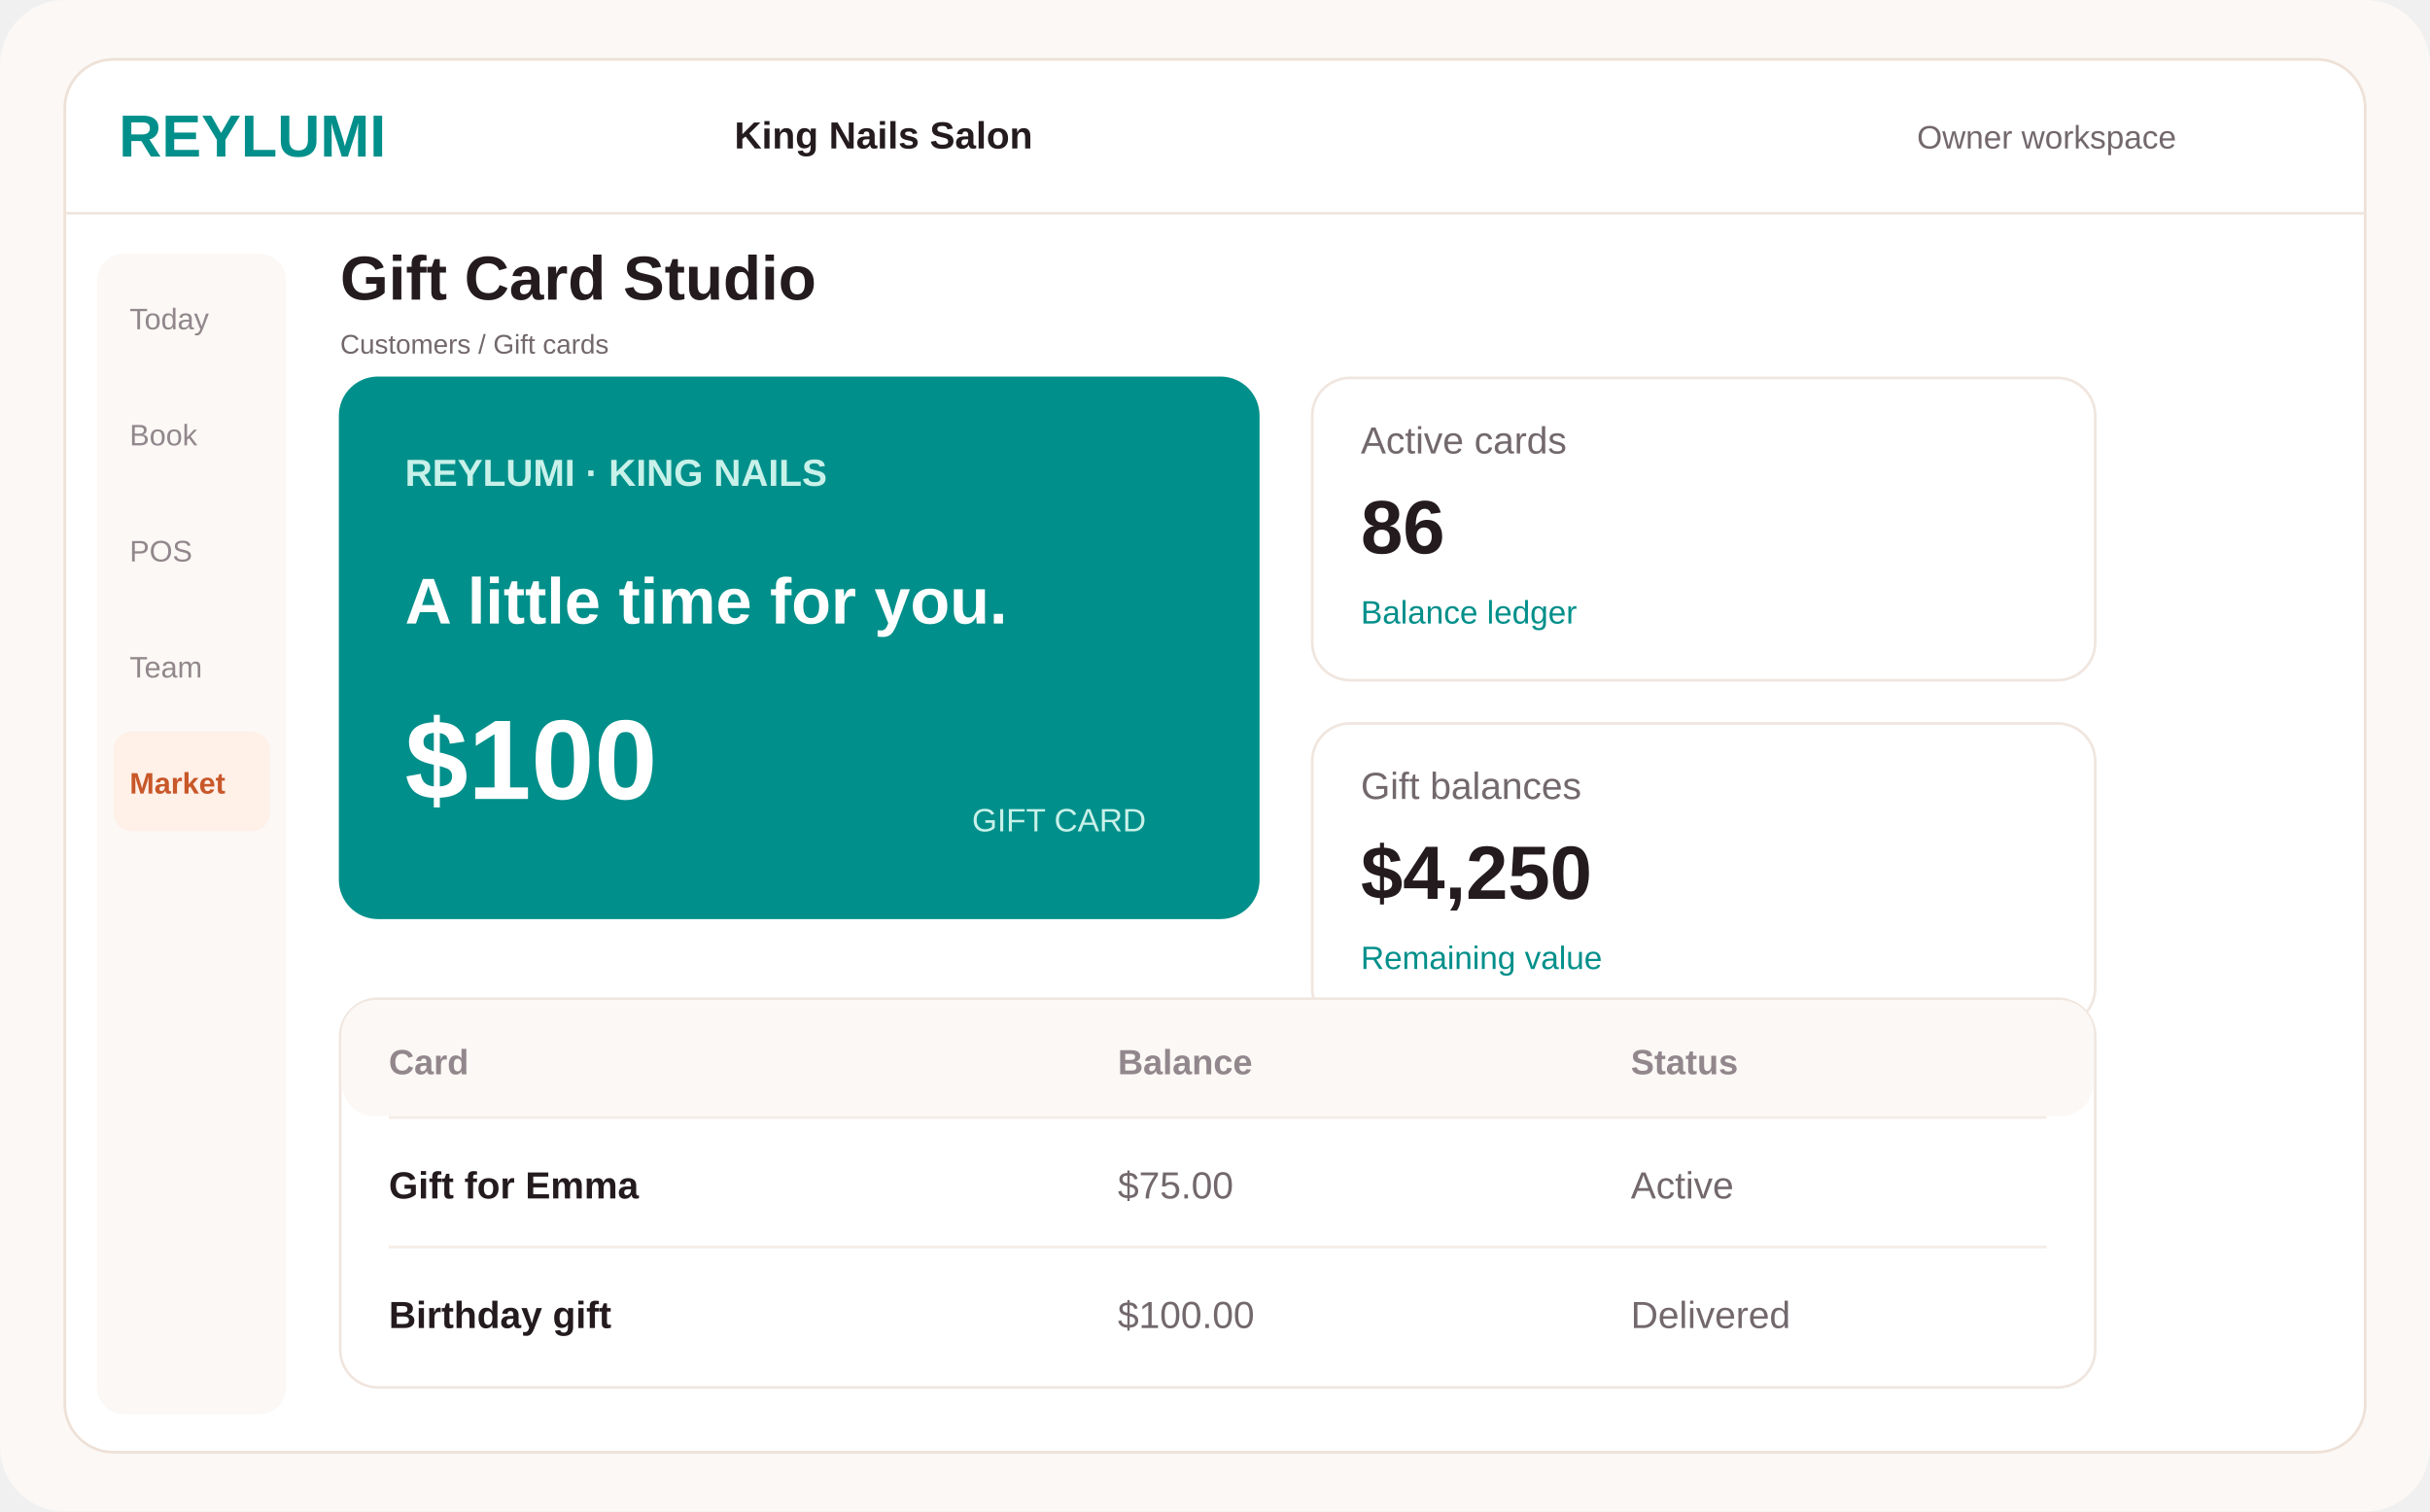
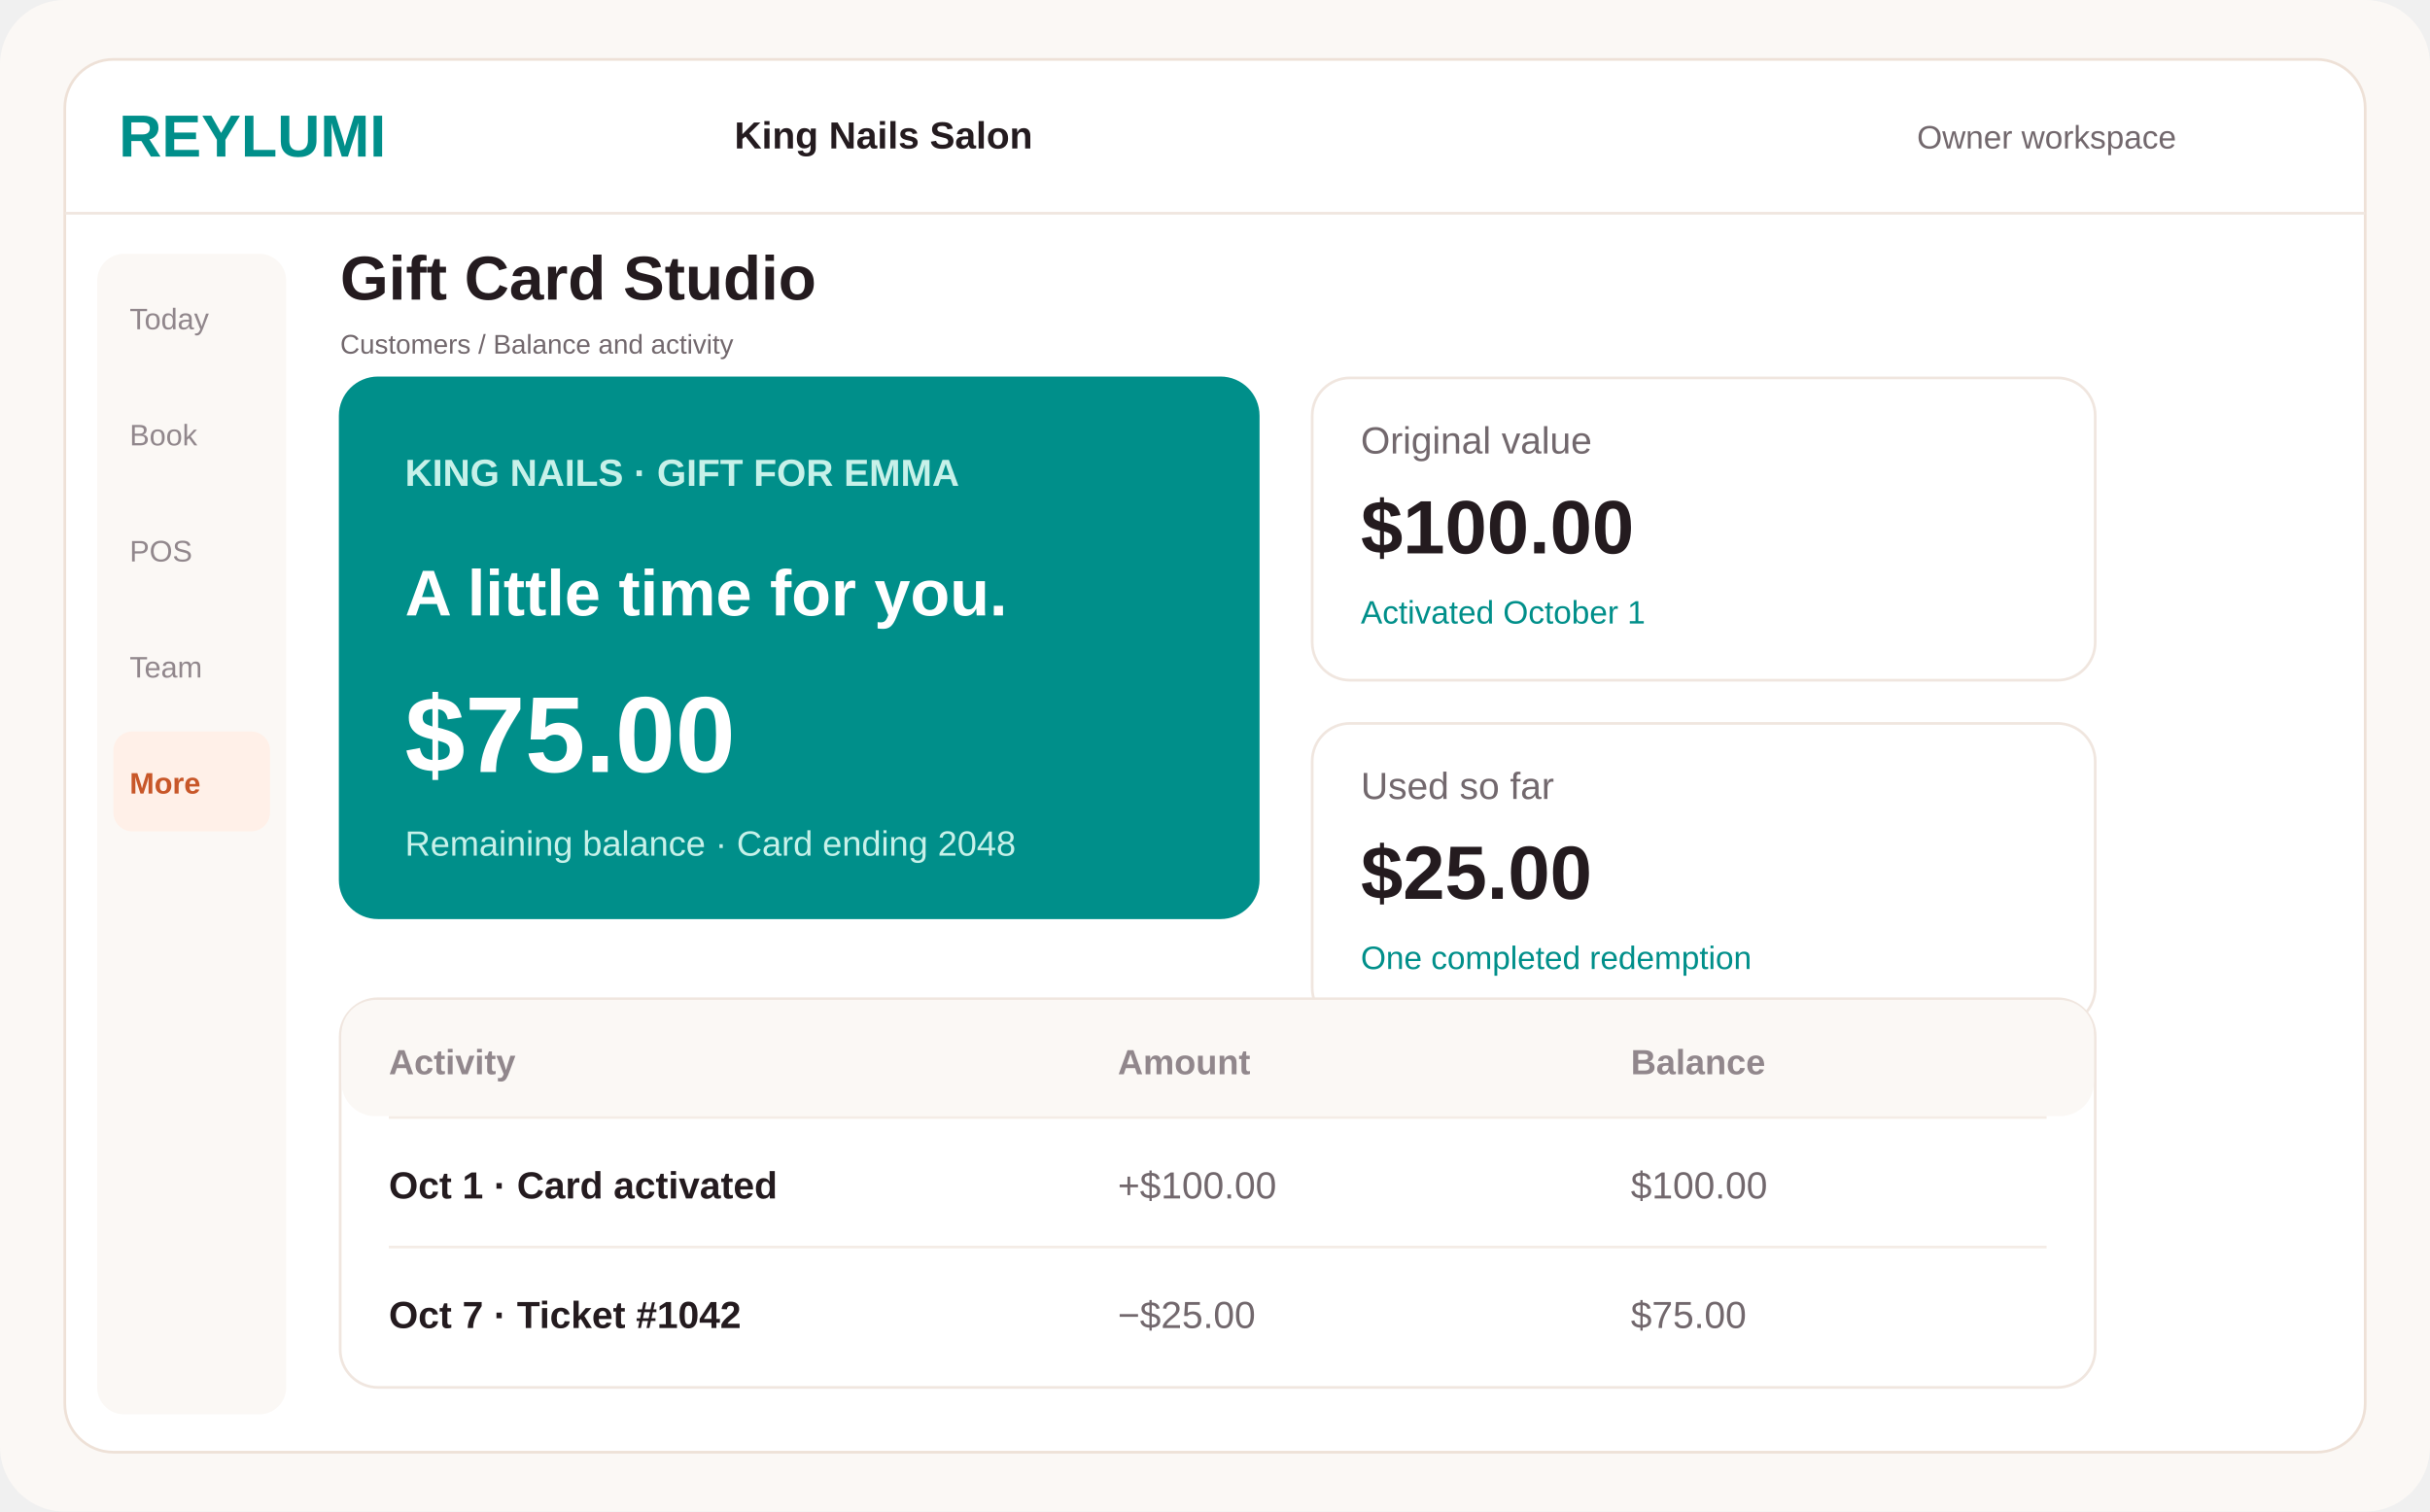
<svg xmlns="http://www.w3.org/2000/svg" width="900" height="560" viewBox="0 0 900 560">
  <g font-family="Arial,Helvetica,sans-serif">
    <rect x="0" y="0" width="900" height="560" rx="24" fill="#fbf8f5" stroke="none" />
    <rect x="24" y="22" width="852" height="516" rx="18" fill="#fff" stroke="#eee1d7" />
    <path d="M24 79h852" stroke="#f0e6df" />
    <text x="44" y="58" font-size="22" fill="#008f8a" font-weight="800">REYLUMI</text>
    <text x="272" y="55" font-size="14" fill="#241b1f" font-weight="600">King Nails Salon</text>
    <text x="710" y="55" font-size="12" fill="#72686d" font-weight="400">Owner workspace</text>
    <rect x="36" y="94" width="70" height="430" rx="10" fill="#fbf8f5" stroke="none" />
    <text x="48" y="122" font-size="11" fill="#91878c" font-weight="400">Today</text>
    <text x="48" y="165" font-size="11" fill="#91878c" font-weight="400">Book</text>
    <text x="48" y="208" font-size="11" fill="#91878c" font-weight="400">POS</text>
    <text x="48" y="251" font-size="11" fill="#91878c" font-weight="400">Team</text>
    <rect x="42" y="271" width="58" height="37" rx="7" fill="#fff0e8" stroke="none" />
-     <text x="48" y="294" font-size="11" fill="#c85729" font-weight="700">Market</text>
+     <text x="48" y="294" font-size="11" fill="#c85729" font-weight="700">More</text>
    <text x="126" y="111" font-size="23" fill="#241b1f" font-weight="750">Gift Card Studio</text>
-     <text x="126" y="131" font-size="10" fill="#72686d" font-weight="400">Customers / Gift cards</text>
+     <text x="126" y="131" font-size="10" fill="#72686d" font-weight="400">Customers / Balance and activity</text>
    <rect x="126" y="140" width="340" height="200" rx="14" fill="#008f8a" stroke="#008f8a" />
-     <text x="150" y="180" font-size="14" fill="#c7f1e9" font-weight="700">REYLUMI · KING NAILS</text>
-     <text x="150" y="231" font-size="24" fill="#fff" font-weight="700">A little time for you.</text>
-     <text x="150" y="296" font-size="42" fill="#fff" font-weight="700">$100</text>
-     <text x="360" y="308" font-size="12" fill="#c7f1e9" font-weight="400">GIFT CARD</text>
+     <text x="150" y="180" font-size="14" fill="#c7f1e9" font-weight="700">KING NAILS · GIFT FOR EMMA</text>
+     <text x="150" y="228" font-size="24" fill="#fff" font-weight="700">A little time for you.</text>
+     <text x="150" y="286" font-size="40" fill="#fff" font-weight="700">$75.00</text>
+     <text x="150" y="317" font-size="13" fill="#c7f1e9" font-weight="400">Remaining balance · Card ending 2048</text>
    <rect x="486" y="140" width="290" height="112" rx="14" fill="#fff" stroke="#f0e6df" />
-     <text x="504" y="168" font-size="14" fill="#72686d" font-weight="400">Active cards</text>
-     <text x="504" y="205" font-size="28" fill="#241b1f" font-weight="700">86</text>
-     <text x="504" y="231" font-size="12" fill="#008f8a" font-weight="400">Balance ledger</text>
+     <text x="504" y="168" font-size="14" fill="#72686d" font-weight="400">Original value</text>
+     <text x="504" y="205" font-size="28" fill="#241b1f" font-weight="700">$100.00</text>
+     <text x="504" y="231" font-size="12" fill="#008f8a" font-weight="400">Activated October 1</text>
    <rect x="486" y="268" width="290" height="112" rx="14" fill="#fff" stroke="#f0e6df" />
-     <text x="504" y="296" font-size="14" fill="#72686d" font-weight="400">Gift balances</text>
-     <text x="504" y="333" font-size="28" fill="#241b1f" font-weight="700">$4,250</text>
-     <text x="504" y="359" font-size="12" fill="#008f8a" font-weight="400">Remaining value</text>
+     <text x="504" y="296" font-size="14" fill="#72686d" font-weight="400">Used so far</text>
+     <text x="504" y="333" font-size="28" fill="#241b1f" font-weight="700">$25.00</text>
+     <text x="504" y="359" font-size="12" fill="#008f8a" font-weight="400">One completed redemption</text>
    <rect x="126" y="370" width="650" height="144" rx="14" fill="#fff" stroke="#f0e6df" />
    <rect x="127" y="371" width="648" height="42" rx="12" fill="#fbf8f5" stroke="#fbf8f5" />
-     <text x="144" y="398" font-size="13" fill="#91878c" font-weight="600">Card</text>
-     <text x="414" y="398" font-size="13" fill="#91878c" font-weight="600">Balance</text>
-     <text x="604" y="398" font-size="13" fill="#91878c" font-weight="600">Status</text>
+     <text x="144" y="398" font-size="13" fill="#91878c" font-weight="600">Activity</text>
+     <text x="414" y="398" font-size="13" fill="#91878c" font-weight="600">Amount</text>
+     <text x="604" y="398" font-size="13" fill="#91878c" font-weight="600">Balance</text>
    <path d="M144 414h614" stroke="#f4ece6" />
-     <text x="144" y="444" font-size="14" fill="#241b1f" font-weight="600">Gift for Emma</text>
-     <text x="414" y="444" font-size="14" fill="#72686d" font-weight="400">$75.00</text>
-     <text x="604" y="444" font-size="14" fill="#72686d" font-weight="400">Active</text>
+     <text x="144" y="444" font-size="14" fill="#241b1f" font-weight="600">Oct 1 · Card activated</text>
+     <text x="414" y="444" font-size="14" fill="#72686d" font-weight="400">+$100.00</text>
+     <text x="604" y="444" font-size="14" fill="#72686d" font-weight="400">$100.00</text>
    <path d="M144 462h614" stroke="#f4ece6" />
-     <text x="144" y="492" font-size="14" fill="#241b1f" font-weight="600">Birthday gift</text>
-     <text x="414" y="492" font-size="14" fill="#72686d" font-weight="400">$100.00</text>
-     <text x="604" y="492" font-size="14" fill="#72686d" font-weight="400">Delivered</text>
+     <text x="144" y="492" font-size="14" fill="#241b1f" font-weight="600">Oct 7 · Ticket #1042</text>
+     <text x="414" y="492" font-size="14" fill="#72686d" font-weight="400">−$25.00</text>
+     <text x="604" y="492" font-size="14" fill="#72686d" font-weight="400">$75.00</text>
  </g>
</svg>
